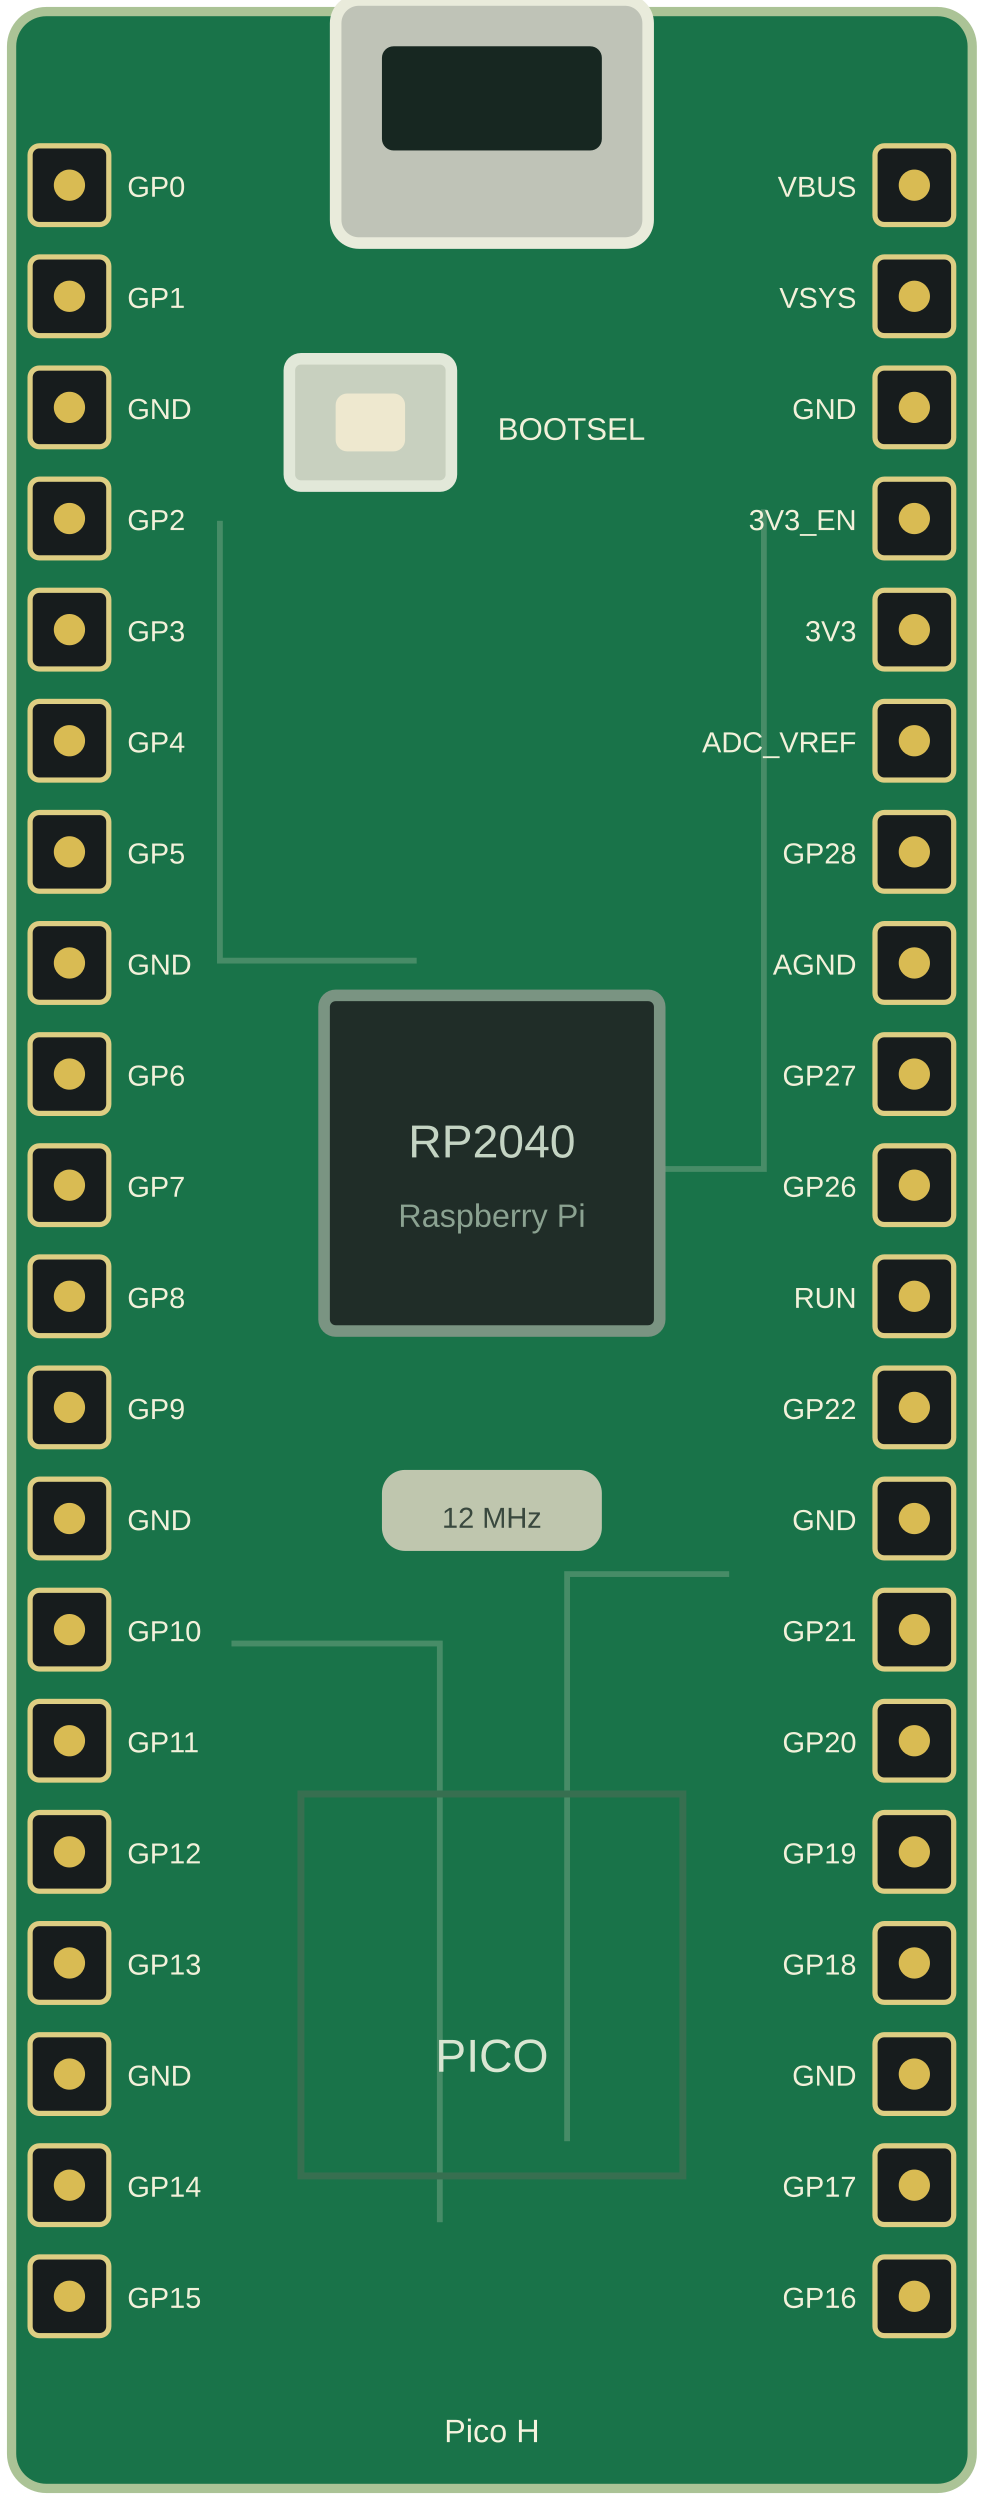
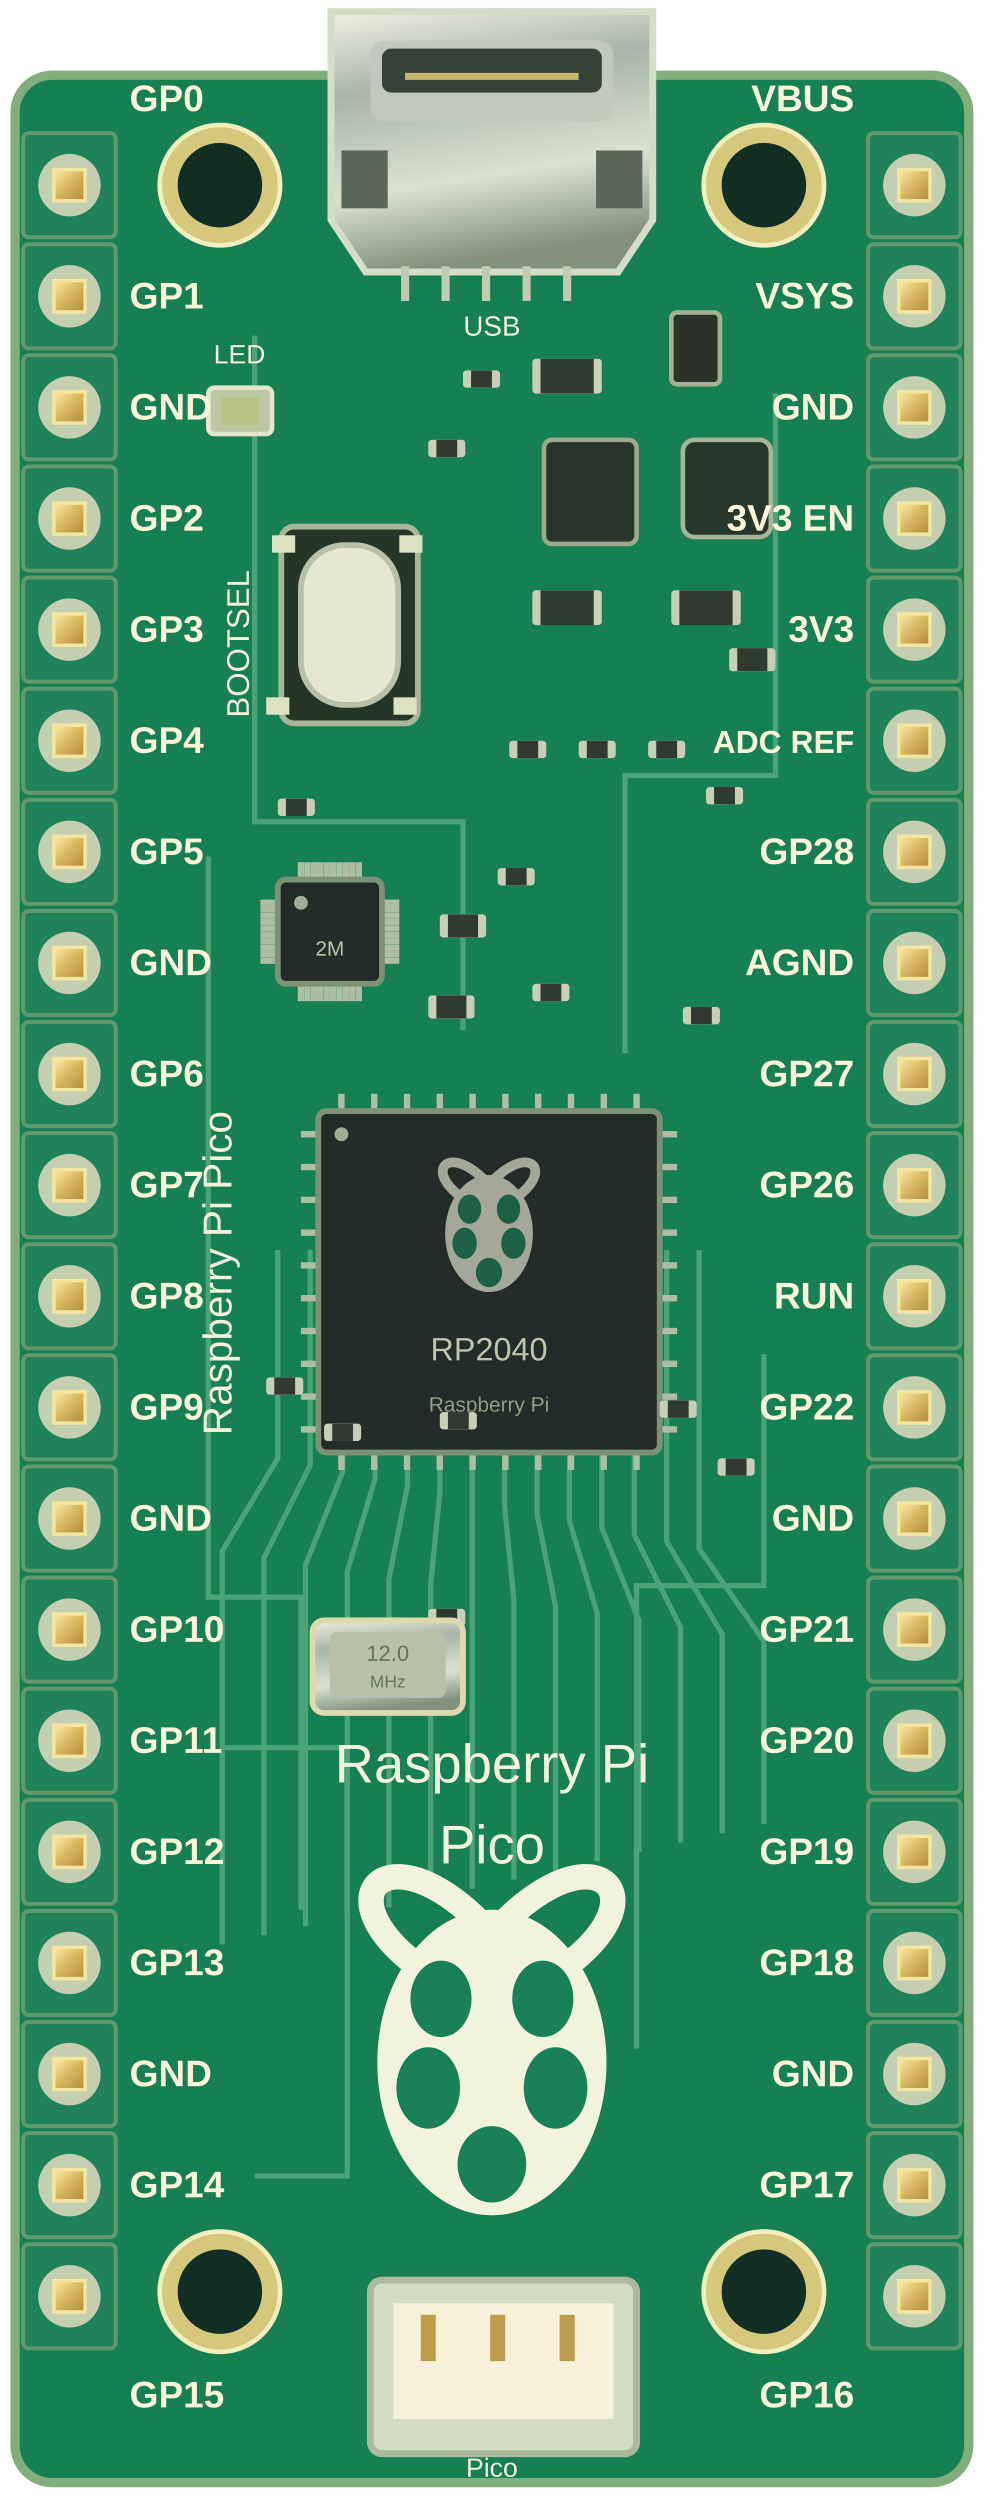
- <svg xmlns="http://www.w3.org/2000/svg" width="85" height="216" viewBox="0 0 85 216">
-   <rect x="1" y="1" width="83" height="214" rx="3" fill="#197349" stroke="#abc396" stroke-width=".8" />
-   <path d="M19 45v38h17m30-39v57H51M20 142h18v50m25-56H49v49" fill="none" stroke="#478c67" stroke-width=".5" />
-   <rect x="29" y="0" width="27" height="21" rx="2" fill="#bfc3b7" stroke="#e9ebdb" />
-   <rect x="33" y="4" width="19" height="9" rx="1" fill="#172721" />
-   <rect x="25" y="31" width="14" height="11" rx="1" fill="#c8d0bf" stroke="#e2e8d9" />
-   <rect x="29" y="34" width="6" height="5" rx="1" fill="#eee8cf" />
-   <text x="43" y="38" font-size="2.7" fill="#f2f1da" font-family="Arial">BOOTSEL</text>
-   <rect x="28" y="86" width="29" height="29" rx="1" fill="#202d28" stroke="#7a9482" />
-   <text x="42.5" y="100" text-anchor="middle" fill="#c4d4c3" font-family="Arial" font-size="4">RP2040</text>
-   <text x="42.5" y="106" text-anchor="middle" fill="#8ba291" font-family="Arial" font-size="2.8">Raspberry Pi</text>
-   <rect x="33" y="127" width="19" height="7" rx="2" fill="#bfc6ae" />
-   <text x="42.5" y="132" text-anchor="middle" font-size="2.5" fill="#39483e" font-family="Arial">12 MHz</text>
-   <path d="M26 155h33v33H26z" fill="none" stroke="#376f50" stroke-width=".6" />
-   <text x="42.5" y="179" font-size="4" text-anchor="middle" fill="#d9e6d2" font-family="Arial">PICO</text>
-   <g>
-     <rect x="2.6" y="12.6" width="6.8" height="6.8" rx=".8" fill="#171c1d" stroke="#dece83" stroke-width=".45" />
-     <circle cx="6" cy="16" r="1.35" fill="#d9bb53" />
-     <text x="11" y="17" text-anchor="start" font-size="2.5" fill="#f2f1da" font-family="Arial">GP0</text>
+ <svg xmlns="http://www.w3.org/2000/svg" width="85" height="216" viewBox="0 0 85 216" data-photo-profile="pico-h" role="img" aria-label="Raspberry Pi Pico H">
+   <defs>
+     <linearGradient id="pico-h-metal" x2=".2" y2="1">
+       <stop stop-color="#f1f1e3" />
+       <stop offset=".32" stop-color="#a8b5a8" />
+       <stop offset=".7" stop-color="#dbe2d0" />
+       <stop offset="1" stop-color="#82917e" />
+     </linearGradient>
+     <linearGradient id="pico-h-gold" x2="1" y2="1">
+       <stop stop-color="#ffedaa" />
+       <stop offset=".5" stop-color="#d6b55d" />
+       <stop offset="1" stop-color="#ae8940" />
+     </linearGradient>
+     <pattern id="pico-h-shield" width="1.7" height="1.7" patternUnits="userSpaceOnUse">
+       <rect width="1.7" height="1.7" fill="#a2aba4" />
+       <path d="M0 0l1.7 1.7m-.5-2 1.2 1.2" stroke="#7e8e83" stroke-width=".25" opacity=".7" />
+     </pattern>
+   </defs>
+   <g font-family="Arial,sans-serif" fill="#f3f2dc">
+     <rect x="1.3" y="6.5" width="82.4" height="208" rx="3.2" fill="#167f53" stroke="#81ae7c" stroke-width=".8" />
+     <g fill="none" stroke="#53a77c" stroke-width=".45" opacity=".9">
+       <path d="M24 108v18l-4.8 8v34" />
+       <path d="M26.8 108v18.6l-4 8v32.6" />
+       <path d="M29.6 108v19.2l-3.2 8v31.2" />
+       <path d="M32.4 108v19.8l-2.4 8v29.8" />
+       <path d="M35.2 108v20.4l-1.6 8v28.4" />
+       <path d="M38 108v21l-0.8 8v27" />
+       <path d="M40.8 108v21.6l0 8v25.6" />
+       <path d="M43.6 108v22.2l0.8 8v24.2" />
+       <path d="M46.4 108v22.8l1.6 8v22.8" />
+       <path d="M49.2 108v23.4l2.4 8v21.4" />
+       <path d="M52 108v24l3.2 8v20" />
+       <path d="M54.8 108v24.6l4 8v18.6" />
+       <path d="M57.6 108v25.2l4.8 8v17.2" />
+       <path d="M60.4 108v25.8l5.6 8v15.8" />
+       <path d="M22 29v42h18v18m27-55v33H54v24M18 74v64h8v27m40-48v20H55v40M22 188h8v-37H19" />
+     </g>
+     <circle cx="19" cy="16" r="5.2" fill="#d5c87c" stroke="#f0efbe" stroke-width=".4" />
+     <circle cx="19" cy="16" r="3.65" fill="#122d21" />
+     <circle cx="66" cy="16" r="5.2" fill="#d5c87c" stroke="#f0efbe" stroke-width=".4" />
+     <circle cx="66" cy="16" r="3.65" fill="#122d21" />
+     <circle cx="19" cy="198" r="5.2" fill="#d5c87c" stroke="#f0efbe" stroke-width=".4" />
+     <circle cx="19" cy="198" r="3.65" fill="#122d21" />
+     <circle cx="66" cy="198" r="5.2" fill="#d5c87c" stroke="#f0efbe" stroke-width=".4" />
+     <circle cx="66" cy="198" r="3.65" fill="#122d21" />
+     <g data-detail="micro-usb">
+       <path d="M28.6 1h27.8v18l-3 4.5H31.6l-3-4.5z" fill="url(#pico-h-metal)" stroke="#d4ddc7" stroke-width=".6" />
+       <rect x="32" y="3.5" width="21" height="7" rx="1.2" fill="#c1c9ba" />
+       <rect x="33" y="4.2" width="19" height="3.8" rx=".8" fill="#354238" />
+       <path d="M35 6.6h15" stroke="#cab66b" stroke-width=".6" />
+       <path d="M29.5 13h4v5h-4m22-5h4v5h-4" fill="#59685b" />
+       <g stroke="#c1cbb1" stroke-width=".7">
+         <path d="M35 23v3" />
+         <path d="M38.5 23v3" />
+         <path d="M42 23v3" />
+         <path d="M45.5 23v3" />
+         <path d="M49 23v3" />
+       </g>
+       <text x="42.5" y="29" font-size="2.4" text-anchor="middle">USB</text>
+     </g>
+     <g data-detail="bootsel">
+       <rect x="24.3" y="45.5" width="11.8" height="17" rx="1.1" fill="#253629" stroke="#a8b69a" stroke-width=".5" />
+       <path d="M23.5 47h2m9 0h2m-13.5 14h2m9 0h2" stroke="#dde1c4" stroke-width="1.5" />
+       <rect x="26" y="47.1" width="8.4" height="13.8" rx="3.8" fill="#e6e7d2" stroke="#b8c0aa" stroke-width=".5" />
+       <text x="21.5" y="62" font-size="2.7" transform="rotate(-90 21.5 62)">BOOTSEL</text>
+     </g>
+     <g data-detail="onboard-led">
+       <rect x="18" y="33.5" width="5.5" height="4" rx=".5" fill="#bdc7a5" stroke="#e3e6cc" stroke-width=".4" />
+       <rect x="19.1" y="34.3" width="3.3" height="2.4" fill="#b9c386" />
+       <text x="20.7" y="31.4" font-size="2.3" text-anchor="middle">LED</text>
+     </g>
+     <g data-detail="power-regulator">
+       <rect x="47" y="38" width="8" height="9" rx=".7" fill="#28362b" stroke="#9bab8c" stroke-width=".4" />
+       <rect x="59" y="38" width="7.6" height="8.4" rx="1" fill="#27372c" stroke="#a7b699" stroke-width=".4" />
+       <rect x="58" y="27" width="4.2" height="6.2" rx=".5" fill="#2b332a" stroke="#a4b294" stroke-width=".4" />
+       <g transform="translate(46 31)">
+         <rect width="6" height="3" rx=".3" fill="#c8cfb7" />
+         <rect x=".7" width="4.6" height="3" fill="#303a30" />
+       </g>
+       <g transform="translate(58 51)">
+         <rect width="6" height="3" rx=".3" fill="#c8cfb7" />
+         <rect x=".7" width="4.6" height="3" fill="#303a30" />
+       </g>
+       <g transform="translate(46 51)">
+         <rect width="6" height="3" rx=".3" fill="#c8cfb7" />
+         <rect x=".7" width="4.6" height="3" fill="#303a30" />
+       </g>
+       <g transform="translate(63 56)">
+         <rect width="4" height="2" rx=".3" fill="#c8cfb7" />
+         <rect x=".7" width="2.6" height="2" fill="#303a30" />
+       </g>
+     </g>
+     <g data-detail="external-flash">
+       <g data-chip="2M">
+         <g stroke="#adbea4" stroke-width=".55">
+           <path d="M26 74.5v1.5m0 9v1.5M22.5 78h1.5m9 0h1.5" />
+           <path d="M26.556 74.5v1.5m0 9v1.5M22.5 78.556h1.5m9 0h1.5" />
+           <path d="M27.111 74.5v1.5m0 9v1.5M22.5 79.111h1.5m9 0h1.5" />
+           <path d="M27.667 74.5v1.5m0 9v1.5M22.5 79.667h1.5m9 0h1.5" />
+           <path d="M28.222 74.5v1.5m0 9v1.5M22.5 80.222h1.5m9 0h1.5" />
+           <path d="M28.778 74.5v1.5m0 9v1.5M22.5 80.778h1.5m9 0h1.5" />
+           <path d="M29.333 74.5v1.5m0 9v1.5M22.5 81.333h1.5m9 0h1.5" />
+           <path d="M29.889 74.5v1.5m0 9v1.5M22.5 81.889h1.5m9 0h1.5" />
+           <path d="M30.444 74.5v1.5m0 9v1.5M22.5 82.444h1.5m9 0h1.5" />
+           <path d="M31 74.5v1.5m0 9v1.5M22.5 83h1.5m9 0h1.5" />
+         </g>
+         <rect x="24" y="76" width="9" height="9" rx=".7" fill="#242c2a" stroke="#7d9276" stroke-width=".5" />
+         <circle cx="26" cy="78" r=".6" fill="#9fac96" />
+         <text x="28.5" y="82.57" font-size="1.8" text-anchor="middle" fill="#bcc7ad">2M</text>
+       </g>
+       <g transform="translate(38 79)">
+         <rect width="4" height="2" rx=".3" fill="#c8cfb7" />
+         <rect x=".7" width="2.6" height="2" fill="#303a30" />
+       </g>
+       <g transform="translate(37 86)">
+         <rect width="4" height="2" rx=".3" fill="#c8cfb7" />
+         <rect x=".7" width="2.6" height="2" fill="#303a30" />
+       </g>
+     </g>
+     <g data-chip="RP2040">
+       <g stroke="#adbea4" stroke-width=".55">
+         <path d="M29.5 94.5v1.5m0 29.5v1.5M26 98h1.5m29.5 0h1.5" />
+         <path d="M32.333 94.5v1.5m0 29.5v1.5M26 100.833h1.5m29.5 0h1.5" />
+         <path d="M35.167 94.5v1.5m0 29.5v1.5M26 103.667h1.5m29.5 0h1.5" />
+         <path d="M38 94.5v1.5m0 29.5v1.5M26 106.5h1.5m29.5 0h1.5" />
+         <path d="M40.833 94.5v1.5m0 29.5v1.5M26 109.333h1.5m29.5 0h1.5" />
+         <path d="M43.667 94.5v1.5m0 29.5v1.5M26 112.167h1.5m29.5 0h1.5" />
+         <path d="M46.5 94.5v1.5m0 29.5v1.5M26 115h1.5m29.5 0h1.5" />
+         <path d="M49.333 94.5v1.5m0 29.5v1.5M26 117.833h1.5m29.5 0h1.5" />
+         <path d="M52.167 94.5v1.5m0 29.5v1.5M26 120.667h1.5m29.5 0h1.5" />
+         <path d="M55 94.5v1.5m0 29.5v1.5M26 123.5h1.5m29.5 0h1.5" />
+       </g>
+       <rect x="27.5" y="96" width="29.5" height="29.5" rx=".7" fill="#242c2a" stroke="#7d9276" stroke-width=".5" />
+       <circle cx="29.5" cy="98" r=".6" fill="#9fac96" />
+       <g opacity=".62">
+         <g transform="translate(42.25 105.735) scale(0.4214286)" fill="#f2f3dd">
+           <path d="M0-8C-8-17-14-11-5-5M0-8C8-17 14-11 5-5" fill="none" stroke="#f2f3dd" stroke-width="2" />
+           <ellipse cy="2" rx="9" ry="12" />
+           <g fill="#1a8057">
+             <ellipse cx="-4" cy="-3" rx="2.4" ry="3" />
+             <ellipse cx="4" cy="-3" rx="2.4" ry="3" />
+             <ellipse cx="-5" cy="4" rx="2.5" ry="3.2" />
+             <ellipse cx="5" cy="4" rx="2.5" ry="3.2" />
+             <ellipse cy="10" rx="2.7" ry="3" />
+           </g>
+         </g>
+       </g>
+       <text x="42.25" y="117.535" font-size="2.8" text-anchor="middle" fill="#bcc7ad">RP2040</text>
+       <text x="42.25" y="121.96" font-size="1.8" text-anchor="middle" fill="#909e86">Raspberry Pi</text>
+     </g>
+     <g transform="translate(40 32)">
+       <rect width="3.2" height="1.5" rx=".3" fill="#c8cfb7" />
+       <rect x=".7" width="1.8" height="1.5" fill="#303a30" />
+     </g>
+     <g transform="translate(37 38)">
+       <rect width="3.2" height="1.5" rx=".3" fill="#c8cfb7" />
+       <rect x=".7" width="1.8" height="1.5" fill="#303a30" />
+     </g>
+     <g transform="translate(44 64)">
+       <rect width="3.2" height="1.5" rx=".3" fill="#c8cfb7" />
+       <rect x=".7" width="1.8" height="1.5" fill="#303a30" />
+     </g>
+     <g transform="translate(50 64)">
+       <rect width="3.2" height="1.5" rx=".3" fill="#c8cfb7" />
+       <rect x=".7" width="1.8" height="1.5" fill="#303a30" />
+     </g>
+     <g transform="translate(56 64)">
+       <rect width="3.2" height="1.5" rx=".3" fill="#c8cfb7" />
+       <rect x=".7" width="1.8" height="1.5" fill="#303a30" />
+     </g>
+     <g transform="translate(61 68)">
+       <rect width="3.2" height="1.5" rx=".3" fill="#c8cfb7" />
+       <rect x=".7" width="1.8" height="1.5" fill="#303a30" />
+     </g>
+     <g transform="translate(24 69)">
+       <rect width="3.2" height="1.5" rx=".3" fill="#c8cfb7" />
+       <rect x=".7" width="1.8" height="1.5" fill="#303a30" />
+     </g>
+     <g transform="translate(43 75)">
+       <rect width="3.2" height="1.5" rx=".3" fill="#c8cfb7" />
+       <rect x=".7" width="1.8" height="1.5" fill="#303a30" />
+     </g>
+     <g transform="translate(46 85)">
+       <rect width="3.2" height="1.5" rx=".3" fill="#c8cfb7" />
+       <rect x=".7" width="1.8" height="1.5" fill="#303a30" />
+     </g>
+     <g transform="translate(59 87)">
+       <rect width="3.2" height="1.5" rx=".3" fill="#c8cfb7" />
+       <rect x=".7" width="1.8" height="1.5" fill="#303a30" />
+     </g>
+     <g transform="translate(23 119)">
+       <rect width="3.2" height="1.5" rx=".3" fill="#c8cfb7" />
+       <rect x=".7" width="1.8" height="1.5" fill="#303a30" />
+     </g>
+     <g transform="translate(28 123)">
+       <rect width="3.2" height="1.5" rx=".3" fill="#c8cfb7" />
+       <rect x=".7" width="1.8" height="1.5" fill="#303a30" />
+     </g>
+     <g transform="translate(38 122)">
+       <rect width="3.2" height="1.5" rx=".3" fill="#c8cfb7" />
+       <rect x=".7" width="1.8" height="1.5" fill="#303a30" />
+     </g>
+     <g transform="translate(57 121)">
+       <rect width="3.2" height="1.5" rx=".3" fill="#c8cfb7" />
+       <rect x=".7" width="1.8" height="1.5" fill="#303a30" />
+     </g>
+     <g transform="translate(62 126)">
+       <rect width="3.2" height="1.5" rx=".3" fill="#c8cfb7" />
+       <rect x=".7" width="1.8" height="1.5" fill="#303a30" />
+     </g>
+     <g transform="translate(37 139)">
+       <rect width="3.2" height="1.5" rx=".3" fill="#c8cfb7" />
+       <rect x=".7" width="1.8" height="1.5" fill="#303a30" />
+     </g>
+     <g data-detail="crystal">
+       <rect x="27" y="140" width="13" height="8" rx="1" fill="url(#pico-h-metal)" stroke="#ded9af" stroke-width=".5" />
+       <rect x="28.5" y="141" width="10" height="5.7" rx=".6" fill="#b7c0a9" />
+       <text x="33.5" y="143.5" font-size="1.9" text-anchor="middle" fill="#63725a">12.0</text>
+       <text x="33.5" y="145.8" font-size="1.5" text-anchor="middle" fill="#63725a">MHz</text>
+     </g>
+     <g data-detail="swd-connector">
+       <rect x="32" y="197" width="23" height="15" rx="1" fill="#d3dcc4" stroke="#acb99d" stroke-width=".6" />
+       <rect x="34" y="199" width="19" height="10" fill="#f8f1d9" />
+       <path d="M37 200v4" stroke="#bd9d4c" stroke-width="1.3" />
+       <path d="M43 200v4" stroke="#bd9d4c" stroke-width="1.3" />
+       <path d="M49 200v4" stroke="#bd9d4c" stroke-width="1.3" />
+     </g>
+     <g transform="translate(42.5 176) scale(1.1)" fill="#f2f3dd">
+       <path d="M0-8C-8-17-14-11-5-5M0-8C8-17 14-11 5-5" fill="none" stroke="#f2f3dd" stroke-width="2" />
+       <ellipse cy="2" rx="9" ry="12" />
+       <g fill="#1a8057">
+         <ellipse cx="-4" cy="-3" rx="2.4" ry="3" />
+         <ellipse cx="4" cy="-3" rx="2.4" ry="3" />
+         <ellipse cx="-5" cy="4" rx="2.5" ry="3.2" />
+         <ellipse cx="5" cy="4" rx="2.5" ry="3.2" />
+         <ellipse cy="10" rx="2.7" ry="3" />
+       </g>
+     </g>
+     <text x="42.5" y="154" font-size="4.7" text-anchor="middle">Raspberry Pi</text>
+     <text x="42.5" y="161" font-size="4.7" text-anchor="middle">Pico</text>
+     <g data-pad="GPIO0" data-x="6" data-y="16">
+       <rect x="2" y="11.5" width="8" height="9" rx=".5" fill="#20825a" stroke="#61996e" stroke-width=".35" />
+       <circle cx="6" cy="16" r="2.7" fill="#c3cfb0" />
+       <rect x="4.65" y="14.65" width="2.7" height="2.7" fill="url(#pico-h-gold)" stroke="#f2e5a0" stroke-width=".3" />
+       <text x="11.2" y="9.6" font-size="3.2" text-anchor="start" fill="#faf4da" font-weight="600">GP0</text>
+     </g>
+     <g data-pad="GPIO1" data-x="6" data-y="25.6">
+       <rect x="2" y="21.1" width="8" height="9" rx=".5" fill="#20825a" stroke="#61996e" stroke-width=".35" />
+       <circle cx="6" cy="25.6" r="2.7" fill="#c3cfb0" />
+       <rect x="4.65" y="24.25" width="2.7" height="2.7" fill="url(#pico-h-gold)" stroke="#f2e5a0" stroke-width=".3" />
+       <text x="11.2" y="26.65" font-size="3.2" text-anchor="start" fill="#faf4da" font-weight="600">GP1</text>
+     </g>
+     <g data-pad="GND" data-x="6" data-y="35.2">
+       <rect x="2" y="30.7" width="8" height="9" rx=".5" fill="#20825a" stroke="#61996e" stroke-width=".35" />
+       <circle cx="6" cy="35.2" r="2.7" fill="#c3cfb0" />
+       <rect x="4.65" y="33.85" width="2.7" height="2.7" fill="url(#pico-h-gold)" stroke="#f2e5a0" stroke-width=".3" />
+       <text x="11.2" y="36.25" font-size="3.2" text-anchor="start" fill="#faf4da" font-weight="600">GND</text>
+     </g>
+     <g data-pad="GPIO2" data-x="6" data-y="44.8">
+       <rect x="2" y="40.3" width="8" height="9" rx=".5" fill="#20825a" stroke="#61996e" stroke-width=".35" />
+       <circle cx="6" cy="44.8" r="2.7" fill="#c3cfb0" />
+       <rect x="4.65" y="43.45" width="2.7" height="2.7" fill="url(#pico-h-gold)" stroke="#f2e5a0" stroke-width=".3" />
+       <text x="11.2" y="45.85" font-size="3.2" text-anchor="start" fill="#faf4da" font-weight="600">GP2</text>
+     </g>
+     <g data-pad="GPIO3" data-x="6" data-y="54.4">
+       <rect x="2" y="49.9" width="8" height="9" rx=".5" fill="#20825a" stroke="#61996e" stroke-width=".35" />
+       <circle cx="6" cy="54.4" r="2.7" fill="#c3cfb0" />
+       <rect x="4.65" y="53.05" width="2.7" height="2.7" fill="url(#pico-h-gold)" stroke="#f2e5a0" stroke-width=".3" />
+       <text x="11.2" y="55.45" font-size="3.2" text-anchor="start" fill="#faf4da" font-weight="600">GP3</text>
+     </g>
+     <g data-pad="GPIO4" data-x="6" data-y="64">
+       <rect x="2" y="59.5" width="8" height="9" rx=".5" fill="#20825a" stroke="#61996e" stroke-width=".35" />
+       <circle cx="6" cy="64" r="2.7" fill="#c3cfb0" />
+       <rect x="4.65" y="62.65" width="2.7" height="2.7" fill="url(#pico-h-gold)" stroke="#f2e5a0" stroke-width=".3" />
+       <text x="11.2" y="65.05" font-size="3.2" text-anchor="start" fill="#faf4da" font-weight="600">GP4</text>
+     </g>
+     <g data-pad="GPIO5" data-x="6" data-y="73.6">
+       <rect x="2" y="69.1" width="8" height="9" rx=".5" fill="#20825a" stroke="#61996e" stroke-width=".35" />
+       <circle cx="6" cy="73.6" r="2.7" fill="#c3cfb0" />
+       <rect x="4.65" y="72.25" width="2.7" height="2.7" fill="url(#pico-h-gold)" stroke="#f2e5a0" stroke-width=".3" />
+       <text x="11.2" y="74.65" font-size="3.2" text-anchor="start" fill="#faf4da" font-weight="600">GP5</text>
+     </g>
+     <g data-pad="GND.1" data-x="6" data-y="83.2">
+       <rect x="2" y="78.7" width="8" height="9" rx=".5" fill="#20825a" stroke="#61996e" stroke-width=".35" />
+       <circle cx="6" cy="83.2" r="2.7" fill="#c3cfb0" />
+       <rect x="4.65" y="81.85" width="2.7" height="2.7" fill="url(#pico-h-gold)" stroke="#f2e5a0" stroke-width=".3" />
+       <text x="11.2" y="84.25" font-size="3.2" text-anchor="start" fill="#faf4da" font-weight="600">GND</text>
+     </g>
+     <g data-pad="GPIO6" data-x="6" data-y="92.8">
+       <rect x="2" y="88.3" width="8" height="9" rx=".5" fill="#20825a" stroke="#61996e" stroke-width=".35" />
+       <circle cx="6" cy="92.8" r="2.7" fill="#c3cfb0" />
+       <rect x="4.65" y="91.45" width="2.7" height="2.7" fill="url(#pico-h-gold)" stroke="#f2e5a0" stroke-width=".3" />
+       <text x="11.2" y="93.85" font-size="3.2" text-anchor="start" fill="#faf4da" font-weight="600">GP6</text>
+     </g>
+     <g data-pad="GPIO7" data-x="6" data-y="102.39999999999999">
+       <rect x="2" y="97.9" width="8" height="9" rx=".5" fill="#20825a" stroke="#61996e" stroke-width=".35" />
+       <circle cx="6" cy="102.4" r="2.7" fill="#c3cfb0" />
+       <rect x="4.65" y="101.05" width="2.7" height="2.7" fill="url(#pico-h-gold)" stroke="#f2e5a0" stroke-width=".3" />
+       <text x="11.2" y="103.45" font-size="3.2" text-anchor="start" fill="#faf4da" font-weight="600">GP7</text>
+     </g>
+     <g data-pad="GPIO8" data-x="6" data-y="112">
+       <rect x="2" y="107.5" width="8" height="9" rx=".5" fill="#20825a" stroke="#61996e" stroke-width=".35" />
+       <circle cx="6" cy="112" r="2.7" fill="#c3cfb0" />
+       <rect x="4.65" y="110.65" width="2.7" height="2.7" fill="url(#pico-h-gold)" stroke="#f2e5a0" stroke-width=".3" />
+       <text x="11.2" y="113.05" font-size="3.2" text-anchor="start" fill="#faf4da" font-weight="600">GP8</text>
+     </g>
+     <g data-pad="GPIO9" data-x="6" data-y="121.6">
+       <rect x="2" y="117.1" width="8" height="9" rx=".5" fill="#20825a" stroke="#61996e" stroke-width=".35" />
+       <circle cx="6" cy="121.6" r="2.7" fill="#c3cfb0" />
+       <rect x="4.65" y="120.25" width="2.7" height="2.7" fill="url(#pico-h-gold)" stroke="#f2e5a0" stroke-width=".3" />
+       <text x="11.2" y="122.65" font-size="3.2" text-anchor="start" fill="#faf4da" font-weight="600">GP9</text>
+     </g>
+     <g data-pad="GND.2" data-x="6" data-y="131.2">
+       <rect x="2" y="126.7" width="8" height="9" rx=".5" fill="#20825a" stroke="#61996e" stroke-width=".35" />
+       <circle cx="6" cy="131.2" r="2.7" fill="#c3cfb0" />
+       <rect x="4.65" y="129.85" width="2.7" height="2.7" fill="url(#pico-h-gold)" stroke="#f2e5a0" stroke-width=".3" />
+       <text x="11.2" y="132.25" font-size="3.2" text-anchor="start" fill="#faf4da" font-weight="600">GND</text>
+     </g>
+     <g data-pad="GPIO10" data-x="6" data-y="140.8">
+       <rect x="2" y="136.3" width="8" height="9" rx=".5" fill="#20825a" stroke="#61996e" stroke-width=".35" />
+       <circle cx="6" cy="140.8" r="2.7" fill="#c3cfb0" />
+       <rect x="4.65" y="139.45" width="2.7" height="2.7" fill="url(#pico-h-gold)" stroke="#f2e5a0" stroke-width=".3" />
+       <text x="11.2" y="141.85" font-size="3.2" text-anchor="start" fill="#faf4da" font-weight="600">GP10</text>
+     </g>
+     <g data-pad="GPIO11" data-x="6" data-y="150.4">
+       <rect x="2" y="145.9" width="8" height="9" rx=".5" fill="#20825a" stroke="#61996e" stroke-width=".35" />
+       <circle cx="6" cy="150.4" r="2.7" fill="#c3cfb0" />
+       <rect x="4.65" y="149.05" width="2.7" height="2.7" fill="url(#pico-h-gold)" stroke="#f2e5a0" stroke-width=".3" />
+       <text x="11.2" y="151.45" font-size="3.2" text-anchor="start" fill="#faf4da" font-weight="600">GP11</text>
+     </g>
+     <g data-pad="GPIO12" data-x="6" data-y="160">
+       <rect x="2" y="155.5" width="8" height="9" rx=".5" fill="#20825a" stroke="#61996e" stroke-width=".35" />
+       <circle cx="6" cy="160" r="2.7" fill="#c3cfb0" />
+       <rect x="4.65" y="158.65" width="2.7" height="2.7" fill="url(#pico-h-gold)" stroke="#f2e5a0" stroke-width=".3" />
+       <text x="11.2" y="161.05" font-size="3.2" text-anchor="start" fill="#faf4da" font-weight="600">GP12</text>
+     </g>
+     <g data-pad="GPIO13" data-x="6" data-y="169.6">
+       <rect x="2" y="165.1" width="8" height="9" rx=".5" fill="#20825a" stroke="#61996e" stroke-width=".35" />
+       <circle cx="6" cy="169.6" r="2.7" fill="#c3cfb0" />
+       <rect x="4.65" y="168.25" width="2.7" height="2.7" fill="url(#pico-h-gold)" stroke="#f2e5a0" stroke-width=".3" />
+       <text x="11.2" y="170.65" font-size="3.2" text-anchor="start" fill="#faf4da" font-weight="600">GP13</text>
+     </g>
+     <g data-pad="GND.3" data-x="6" data-y="179.2">
+       <rect x="2" y="174.7" width="8" height="9" rx=".5" fill="#20825a" stroke="#61996e" stroke-width=".35" />
+       <circle cx="6" cy="179.2" r="2.7" fill="#c3cfb0" />
+       <rect x="4.65" y="177.85" width="2.7" height="2.7" fill="url(#pico-h-gold)" stroke="#f2e5a0" stroke-width=".3" />
+       <text x="11.2" y="180.25" font-size="3.2" text-anchor="start" fill="#faf4da" font-weight="600">GND</text>
+     </g>
+     <g data-pad="GPIO14" data-x="6" data-y="188.79999999999998">
+       <rect x="2" y="184.3" width="8" height="9" rx=".5" fill="#20825a" stroke="#61996e" stroke-width=".35" />
+       <circle cx="6" cy="188.8" r="2.7" fill="#c3cfb0" />
+       <rect x="4.65" y="187.45" width="2.7" height="2.7" fill="url(#pico-h-gold)" stroke="#f2e5a0" stroke-width=".3" />
+       <text x="11.2" y="189.85" font-size="3.2" text-anchor="start" fill="#faf4da" font-weight="600">GP14</text>
+     </g>
+     <g data-pad="GPIO15" data-x="6" data-y="198.4">
+       <rect x="2" y="193.9" width="8" height="9" rx=".5" fill="#20825a" stroke="#61996e" stroke-width=".35" />
+       <circle cx="6" cy="198.4" r="2.7" fill="#c3cfb0" />
+       <rect x="4.65" y="197.05" width="2.7" height="2.7" fill="url(#pico-h-gold)" stroke="#f2e5a0" stroke-width=".3" />
+       <text x="11.2" y="208" font-size="3.2" text-anchor="start" fill="#faf4da" font-weight="600">GP15</text>
+     </g>
+     <g data-pad="VBUS" data-x="79" data-y="16">
+       <rect x="75" y="11.5" width="8" height="9" rx=".5" fill="#20825a" stroke="#61996e" stroke-width=".35" />
+       <circle cx="79" cy="16" r="2.7" fill="#c3cfb0" />
+       <rect x="77.65" y="14.65" width="2.7" height="2.7" fill="url(#pico-h-gold)" stroke="#f2e5a0" stroke-width=".3" />
+       <text x="73.8" y="9.6" font-size="3.2" text-anchor="end" fill="#faf4da" font-weight="600">VBUS</text>
+     </g>
+     <g data-pad="VSYS" data-x="79" data-y="25.6">
+       <rect x="75" y="21.1" width="8" height="9" rx=".5" fill="#20825a" stroke="#61996e" stroke-width=".35" />
+       <circle cx="79" cy="25.6" r="2.7" fill="#c3cfb0" />
+       <rect x="77.65" y="24.25" width="2.7" height="2.7" fill="url(#pico-h-gold)" stroke="#f2e5a0" stroke-width=".3" />
+       <text x="73.8" y="26.65" font-size="3.2" text-anchor="end" fill="#faf4da" font-weight="600">VSYS</text>
+     </g>
+     <g data-pad="GND.4" data-x="79" data-y="35.2">
+       <rect x="75" y="30.7" width="8" height="9" rx=".5" fill="#20825a" stroke="#61996e" stroke-width=".35" />
+       <circle cx="79" cy="35.2" r="2.7" fill="#c3cfb0" />
+       <rect x="77.65" y="33.85" width="2.7" height="2.7" fill="url(#pico-h-gold)" stroke="#f2e5a0" stroke-width=".3" />
+       <text x="73.8" y="36.25" font-size="3.2" text-anchor="end" fill="#faf4da" font-weight="600">GND</text>
+     </g>
+     <g data-pad="3V3_EN" data-x="79" data-y="44.8">
+       <rect x="75" y="40.3" width="8" height="9" rx=".5" fill="#20825a" stroke="#61996e" stroke-width=".35" />
+       <circle cx="79" cy="44.8" r="2.7" fill="#c3cfb0" />
+       <rect x="77.65" y="43.45" width="2.7" height="2.7" fill="url(#pico-h-gold)" stroke="#f2e5a0" stroke-width=".3" />
+       <text x="73.8" y="45.85" font-size="3.2" text-anchor="end" fill="#faf4da" font-weight="600">3V3 EN</text>
+     </g>
+     <g data-pad="3V3" data-x="79" data-y="54.4">
+       <rect x="75" y="49.9" width="8" height="9" rx=".5" fill="#20825a" stroke="#61996e" stroke-width=".35" />
+       <circle cx="79" cy="54.4" r="2.7" fill="#c3cfb0" />
+       <rect x="77.65" y="53.05" width="2.7" height="2.7" fill="url(#pico-h-gold)" stroke="#f2e5a0" stroke-width=".3" />
+       <text x="73.8" y="55.45" font-size="3.2" text-anchor="end" fill="#faf4da" font-weight="600">3V3</text>
+     </g>
+     <g data-pad="ADC_VREF" data-x="79" data-y="64">
+       <rect x="75" y="59.5" width="8" height="9" rx=".5" fill="#20825a" stroke="#61996e" stroke-width=".35" />
+       <circle cx="79" cy="64" r="2.7" fill="#c3cfb0" />
+       <rect x="77.65" y="62.65" width="2.7" height="2.7" fill="url(#pico-h-gold)" stroke="#f2e5a0" stroke-width=".3" />
+       <text x="73.8" y="65.05" font-size="2.75" text-anchor="end" fill="#faf4da" font-weight="600">ADC REF</text>
+     </g>
+     <g data-pad="GPIO28" data-x="79" data-y="73.6">
+       <rect x="75" y="69.1" width="8" height="9" rx=".5" fill="#20825a" stroke="#61996e" stroke-width=".35" />
+       <circle cx="79" cy="73.6" r="2.7" fill="#c3cfb0" />
+       <rect x="77.65" y="72.25" width="2.7" height="2.7" fill="url(#pico-h-gold)" stroke="#f2e5a0" stroke-width=".3" />
+       <text x="73.8" y="74.65" font-size="3.2" text-anchor="end" fill="#faf4da" font-weight="600">GP28</text>
+     </g>
+     <g data-pad="AGND" data-x="79" data-y="83.2">
+       <rect x="75" y="78.7" width="8" height="9" rx=".5" fill="#20825a" stroke="#61996e" stroke-width=".35" />
+       <circle cx="79" cy="83.2" r="2.7" fill="#c3cfb0" />
+       <rect x="77.65" y="81.85" width="2.7" height="2.7" fill="url(#pico-h-gold)" stroke="#f2e5a0" stroke-width=".3" />
+       <text x="73.8" y="84.25" font-size="3.2" text-anchor="end" fill="#faf4da" font-weight="600">AGND</text>
+     </g>
+     <g data-pad="GPIO27" data-x="79" data-y="92.8">
+       <rect x="75" y="88.3" width="8" height="9" rx=".5" fill="#20825a" stroke="#61996e" stroke-width=".35" />
+       <circle cx="79" cy="92.8" r="2.7" fill="#c3cfb0" />
+       <rect x="77.65" y="91.45" width="2.7" height="2.7" fill="url(#pico-h-gold)" stroke="#f2e5a0" stroke-width=".3" />
+       <text x="73.8" y="93.85" font-size="3.2" text-anchor="end" fill="#faf4da" font-weight="600">GP27</text>
+     </g>
+     <g data-pad="GPIO26" data-x="79" data-y="102.39999999999999">
+       <rect x="75" y="97.9" width="8" height="9" rx=".5" fill="#20825a" stroke="#61996e" stroke-width=".35" />
+       <circle cx="79" cy="102.4" r="2.7" fill="#c3cfb0" />
+       <rect x="77.65" y="101.05" width="2.7" height="2.7" fill="url(#pico-h-gold)" stroke="#f2e5a0" stroke-width=".3" />
+       <text x="73.8" y="103.45" font-size="3.2" text-anchor="end" fill="#faf4da" font-weight="600">GP26</text>
+     </g>
+     <g data-pad="RUN" data-x="79" data-y="112">
+       <rect x="75" y="107.5" width="8" height="9" rx=".5" fill="#20825a" stroke="#61996e" stroke-width=".35" />
+       <circle cx="79" cy="112" r="2.7" fill="#c3cfb0" />
+       <rect x="77.65" y="110.65" width="2.7" height="2.7" fill="url(#pico-h-gold)" stroke="#f2e5a0" stroke-width=".3" />
+       <text x="73.8" y="113.05" font-size="3.2" text-anchor="end" fill="#faf4da" font-weight="600">RUN</text>
+     </g>
+     <g data-pad="GPIO22" data-x="79" data-y="121.6">
+       <rect x="75" y="117.1" width="8" height="9" rx=".5" fill="#20825a" stroke="#61996e" stroke-width=".35" />
+       <circle cx="79" cy="121.6" r="2.7" fill="#c3cfb0" />
+       <rect x="77.65" y="120.25" width="2.7" height="2.7" fill="url(#pico-h-gold)" stroke="#f2e5a0" stroke-width=".3" />
+       <text x="73.8" y="122.65" font-size="3.2" text-anchor="end" fill="#faf4da" font-weight="600">GP22</text>
+     </g>
+     <g data-pad="GND.5" data-x="79" data-y="131.2">
+       <rect x="75" y="126.7" width="8" height="9" rx=".5" fill="#20825a" stroke="#61996e" stroke-width=".35" />
+       <circle cx="79" cy="131.2" r="2.7" fill="#c3cfb0" />
+       <rect x="77.65" y="129.85" width="2.7" height="2.7" fill="url(#pico-h-gold)" stroke="#f2e5a0" stroke-width=".3" />
+       <text x="73.8" y="132.25" font-size="3.2" text-anchor="end" fill="#faf4da" font-weight="600">GND</text>
+     </g>
+     <g data-pad="GPIO21" data-x="79" data-y="140.8">
+       <rect x="75" y="136.3" width="8" height="9" rx=".5" fill="#20825a" stroke="#61996e" stroke-width=".35" />
+       <circle cx="79" cy="140.8" r="2.7" fill="#c3cfb0" />
+       <rect x="77.65" y="139.45" width="2.7" height="2.7" fill="url(#pico-h-gold)" stroke="#f2e5a0" stroke-width=".3" />
+       <text x="73.8" y="141.85" font-size="3.2" text-anchor="end" fill="#faf4da" font-weight="600">GP21</text>
+     </g>
+     <g data-pad="GPIO20" data-x="79" data-y="150.4">
+       <rect x="75" y="145.9" width="8" height="9" rx=".5" fill="#20825a" stroke="#61996e" stroke-width=".35" />
+       <circle cx="79" cy="150.4" r="2.7" fill="#c3cfb0" />
+       <rect x="77.65" y="149.05" width="2.7" height="2.7" fill="url(#pico-h-gold)" stroke="#f2e5a0" stroke-width=".3" />
+       <text x="73.8" y="151.45" font-size="3.2" text-anchor="end" fill="#faf4da" font-weight="600">GP20</text>
+     </g>
+     <g data-pad="GPIO19" data-x="79" data-y="160">
+       <rect x="75" y="155.5" width="8" height="9" rx=".5" fill="#20825a" stroke="#61996e" stroke-width=".35" />
+       <circle cx="79" cy="160" r="2.7" fill="#c3cfb0" />
+       <rect x="77.65" y="158.65" width="2.7" height="2.7" fill="url(#pico-h-gold)" stroke="#f2e5a0" stroke-width=".3" />
+       <text x="73.8" y="161.05" font-size="3.2" text-anchor="end" fill="#faf4da" font-weight="600">GP19</text>
+     </g>
+     <g data-pad="GPIO18" data-x="79" data-y="169.6">
+       <rect x="75" y="165.1" width="8" height="9" rx=".5" fill="#20825a" stroke="#61996e" stroke-width=".35" />
+       <circle cx="79" cy="169.6" r="2.7" fill="#c3cfb0" />
+       <rect x="77.65" y="168.25" width="2.7" height="2.7" fill="url(#pico-h-gold)" stroke="#f2e5a0" stroke-width=".3" />
+       <text x="73.8" y="170.65" font-size="3.2" text-anchor="end" fill="#faf4da" font-weight="600">GP18</text>
+     </g>
+     <g data-pad="GND.6" data-x="79" data-y="179.2">
+       <rect x="75" y="174.7" width="8" height="9" rx=".5" fill="#20825a" stroke="#61996e" stroke-width=".35" />
+       <circle cx="79" cy="179.2" r="2.7" fill="#c3cfb0" />
+       <rect x="77.65" y="177.85" width="2.7" height="2.7" fill="url(#pico-h-gold)" stroke="#f2e5a0" stroke-width=".3" />
+       <text x="73.8" y="180.25" font-size="3.2" text-anchor="end" fill="#faf4da" font-weight="600">GND</text>
+     </g>
+     <g data-pad="GPIO17" data-x="79" data-y="188.79999999999998">
+       <rect x="75" y="184.3" width="8" height="9" rx=".5" fill="#20825a" stroke="#61996e" stroke-width=".35" />
+       <circle cx="79" cy="188.8" r="2.7" fill="#c3cfb0" />
+       <rect x="77.65" y="187.45" width="2.7" height="2.7" fill="url(#pico-h-gold)" stroke="#f2e5a0" stroke-width=".3" />
+       <text x="73.8" y="189.85" font-size="3.2" text-anchor="end" fill="#faf4da" font-weight="600">GP17</text>
+     </g>
+     <g data-pad="GPIO16" data-x="79" data-y="198.4">
+       <rect x="75" y="193.9" width="8" height="9" rx=".5" fill="#20825a" stroke="#61996e" stroke-width=".35" />
+       <circle cx="79" cy="198.4" r="2.7" fill="#c3cfb0" />
+       <rect x="77.65" y="197.05" width="2.7" height="2.7" fill="url(#pico-h-gold)" stroke="#f2e5a0" stroke-width=".3" />
+       <text x="73.8" y="208" font-size="3.2" text-anchor="end" fill="#faf4da" font-weight="600">GP16</text>
+     </g>
+     <text x="20" y="124" font-size="3.5" transform="rotate(-90 20 124)">Raspberry Pi Pico</text>
+     <text x="42.5" y="214" font-size="2.3" text-anchor="middle">Pico</text>
  </g>
-   <g>
-     <rect x="2.6" y="22.2" width="6.8" height="6.8" rx=".8" fill="#171c1d" stroke="#dece83" stroke-width=".45" />
-     <circle cx="6" cy="25.6" r="1.35" fill="#d9bb53" />
-     <text x="11" y="26.6" text-anchor="start" font-size="2.5" fill="#f2f1da" font-family="Arial">GP1</text>
-   </g>
-   <g>
-     <rect x="2.6" y="31.8" width="6.8" height="6.8" rx=".8" fill="#171c1d" stroke="#dece83" stroke-width=".45" />
-     <circle cx="6" cy="35.2" r="1.35" fill="#d9bb53" />
-     <text x="11" y="36.2" text-anchor="start" font-size="2.5" fill="#f2f1da" font-family="Arial">GND</text>
-   </g>
-   <g>
-     <rect x="2.6" y="41.4" width="6.8" height="6.8" rx=".8" fill="#171c1d" stroke="#dece83" stroke-width=".45" />
-     <circle cx="6" cy="44.8" r="1.35" fill="#d9bb53" />
-     <text x="11" y="45.8" text-anchor="start" font-size="2.5" fill="#f2f1da" font-family="Arial">GP2</text>
-   </g>
-   <g>
-     <rect x="2.6" y="51" width="6.8" height="6.8" rx=".8" fill="#171c1d" stroke="#dece83" stroke-width=".45" />
-     <circle cx="6" cy="54.4" r="1.35" fill="#d9bb53" />
-     <text x="11" y="55.4" text-anchor="start" font-size="2.5" fill="#f2f1da" font-family="Arial">GP3</text>
-   </g>
-   <g>
-     <rect x="2.6" y="60.6" width="6.8" height="6.8" rx=".8" fill="#171c1d" stroke="#dece83" stroke-width=".45" />
-     <circle cx="6" cy="64" r="1.35" fill="#d9bb53" />
-     <text x="11" y="65" text-anchor="start" font-size="2.5" fill="#f2f1da" font-family="Arial">GP4</text>
-   </g>
-   <g>
-     <rect x="2.6" y="70.2" width="6.8" height="6.8" rx=".8" fill="#171c1d" stroke="#dece83" stroke-width=".45" />
-     <circle cx="6" cy="73.6" r="1.35" fill="#d9bb53" />
-     <text x="11" y="74.6" text-anchor="start" font-size="2.5" fill="#f2f1da" font-family="Arial">GP5</text>
-   </g>
-   <g>
-     <rect x="2.6" y="79.8" width="6.8" height="6.8" rx=".8" fill="#171c1d" stroke="#dece83" stroke-width=".45" />
-     <circle cx="6" cy="83.2" r="1.35" fill="#d9bb53" />
-     <text x="11" y="84.2" text-anchor="start" font-size="2.5" fill="#f2f1da" font-family="Arial">GND</text>
-   </g>
-   <g>
-     <rect x="2.6" y="89.4" width="6.8" height="6.8" rx=".8" fill="#171c1d" stroke="#dece83" stroke-width=".45" />
-     <circle cx="6" cy="92.8" r="1.35" fill="#d9bb53" />
-     <text x="11" y="93.8" text-anchor="start" font-size="2.5" fill="#f2f1da" font-family="Arial">GP6</text>
-   </g>
-   <g>
-     <rect x="2.6" y="99" width="6.8" height="6.8" rx=".8" fill="#171c1d" stroke="#dece83" stroke-width=".45" />
-     <circle cx="6" cy="102.4" r="1.35" fill="#d9bb53" />
-     <text x="11" y="103.4" text-anchor="start" font-size="2.5" fill="#f2f1da" font-family="Arial">GP7</text>
-   </g>
-   <g>
-     <rect x="2.6" y="108.6" width="6.8" height="6.8" rx=".8" fill="#171c1d" stroke="#dece83" stroke-width=".45" />
-     <circle cx="6" cy="112" r="1.35" fill="#d9bb53" />
-     <text x="11" y="113" text-anchor="start" font-size="2.5" fill="#f2f1da" font-family="Arial">GP8</text>
-   </g>
-   <g>
-     <rect x="2.6" y="118.2" width="6.8" height="6.8" rx=".8" fill="#171c1d" stroke="#dece83" stroke-width=".45" />
-     <circle cx="6" cy="121.6" r="1.35" fill="#d9bb53" />
-     <text x="11" y="122.6" text-anchor="start" font-size="2.5" fill="#f2f1da" font-family="Arial">GP9</text>
-   </g>
-   <g>
-     <rect x="2.6" y="127.8" width="6.8" height="6.8" rx=".8" fill="#171c1d" stroke="#dece83" stroke-width=".45" />
-     <circle cx="6" cy="131.2" r="1.35" fill="#d9bb53" />
-     <text x="11" y="132.2" text-anchor="start" font-size="2.5" fill="#f2f1da" font-family="Arial">GND</text>
-   </g>
-   <g>
-     <rect x="2.6" y="137.4" width="6.8" height="6.8" rx=".8" fill="#171c1d" stroke="#dece83" stroke-width=".45" />
-     <circle cx="6" cy="140.8" r="1.35" fill="#d9bb53" />
-     <text x="11" y="141.8" text-anchor="start" font-size="2.5" fill="#f2f1da" font-family="Arial">GP10</text>
-   </g>
-   <g>
-     <rect x="2.6" y="147" width="6.8" height="6.8" rx=".8" fill="#171c1d" stroke="#dece83" stroke-width=".45" />
-     <circle cx="6" cy="150.4" r="1.35" fill="#d9bb53" />
-     <text x="11" y="151.4" text-anchor="start" font-size="2.5" fill="#f2f1da" font-family="Arial">GP11</text>
-   </g>
-   <g>
-     <rect x="2.6" y="156.6" width="6.8" height="6.8" rx=".8" fill="#171c1d" stroke="#dece83" stroke-width=".45" />
-     <circle cx="6" cy="160" r="1.35" fill="#d9bb53" />
-     <text x="11" y="161" text-anchor="start" font-size="2.5" fill="#f2f1da" font-family="Arial">GP12</text>
-   </g>
-   <g>
-     <rect x="2.6" y="166.2" width="6.8" height="6.8" rx=".8" fill="#171c1d" stroke="#dece83" stroke-width=".45" />
-     <circle cx="6" cy="169.6" r="1.35" fill="#d9bb53" />
-     <text x="11" y="170.6" text-anchor="start" font-size="2.5" fill="#f2f1da" font-family="Arial">GP13</text>
-   </g>
-   <g>
-     <rect x="2.6" y="175.8" width="6.8" height="6.8" rx=".8" fill="#171c1d" stroke="#dece83" stroke-width=".45" />
-     <circle cx="6" cy="179.2" r="1.35" fill="#d9bb53" />
-     <text x="11" y="180.2" text-anchor="start" font-size="2.5" fill="#f2f1da" font-family="Arial">GND</text>
-   </g>
-   <g>
-     <rect x="2.6" y="185.4" width="6.8" height="6.8" rx=".8" fill="#171c1d" stroke="#dece83" stroke-width=".45" />
-     <circle cx="6" cy="188.8" r="1.35" fill="#d9bb53" />
-     <text x="11" y="189.8" text-anchor="start" font-size="2.5" fill="#f2f1da" font-family="Arial">GP14</text>
-   </g>
-   <g>
-     <rect x="2.6" y="195" width="6.8" height="6.8" rx=".8" fill="#171c1d" stroke="#dece83" stroke-width=".45" />
-     <circle cx="6" cy="198.4" r="1.35" fill="#d9bb53" />
-     <text x="11" y="199.4" text-anchor="start" font-size="2.5" fill="#f2f1da" font-family="Arial">GP15</text>
-   </g>
-   <g>
-     <rect x="75.6" y="12.6" width="6.8" height="6.8" rx=".8" fill="#171c1d" stroke="#dece83" stroke-width=".45" />
-     <circle cx="79" cy="16" r="1.35" fill="#d9bb53" />
-     <text x="74" y="17" text-anchor="end" font-size="2.5" fill="#f2f1da" font-family="Arial">VBUS</text>
-   </g>
-   <g>
-     <rect x="75.6" y="22.2" width="6.8" height="6.8" rx=".8" fill="#171c1d" stroke="#dece83" stroke-width=".45" />
-     <circle cx="79" cy="25.6" r="1.35" fill="#d9bb53" />
-     <text x="74" y="26.6" text-anchor="end" font-size="2.5" fill="#f2f1da" font-family="Arial">VSYS</text>
-   </g>
-   <g>
-     <rect x="75.6" y="31.8" width="6.8" height="6.8" rx=".8" fill="#171c1d" stroke="#dece83" stroke-width=".45" />
-     <circle cx="79" cy="35.2" r="1.35" fill="#d9bb53" />
-     <text x="74" y="36.2" text-anchor="end" font-size="2.5" fill="#f2f1da" font-family="Arial">GND</text>
-   </g>
-   <g>
-     <rect x="75.6" y="41.4" width="6.8" height="6.8" rx=".8" fill="#171c1d" stroke="#dece83" stroke-width=".45" />
-     <circle cx="79" cy="44.8" r="1.35" fill="#d9bb53" />
-     <text x="74" y="45.8" text-anchor="end" font-size="2.5" fill="#f2f1da" font-family="Arial">3V3_EN</text>
-   </g>
-   <g>
-     <rect x="75.6" y="51" width="6.8" height="6.8" rx=".8" fill="#171c1d" stroke="#dece83" stroke-width=".45" />
-     <circle cx="79" cy="54.4" r="1.35" fill="#d9bb53" />
-     <text x="74" y="55.4" text-anchor="end" font-size="2.5" fill="#f2f1da" font-family="Arial">3V3</text>
-   </g>
-   <g>
-     <rect x="75.6" y="60.6" width="6.8" height="6.8" rx=".8" fill="#171c1d" stroke="#dece83" stroke-width=".45" />
-     <circle cx="79" cy="64" r="1.35" fill="#d9bb53" />
-     <text x="74" y="65" text-anchor="end" font-size="2.5" fill="#f2f1da" font-family="Arial">ADC_VREF</text>
-   </g>
-   <g>
-     <rect x="75.6" y="70.2" width="6.8" height="6.8" rx=".8" fill="#171c1d" stroke="#dece83" stroke-width=".45" />
-     <circle cx="79" cy="73.6" r="1.35" fill="#d9bb53" />
-     <text x="74" y="74.6" text-anchor="end" font-size="2.5" fill="#f2f1da" font-family="Arial">GP28</text>
-   </g>
-   <g>
-     <rect x="75.6" y="79.8" width="6.8" height="6.8" rx=".8" fill="#171c1d" stroke="#dece83" stroke-width=".45" />
-     <circle cx="79" cy="83.2" r="1.35" fill="#d9bb53" />
-     <text x="74" y="84.2" text-anchor="end" font-size="2.5" fill="#f2f1da" font-family="Arial">AGND</text>
-   </g>
-   <g>
-     <rect x="75.6" y="89.4" width="6.8" height="6.8" rx=".8" fill="#171c1d" stroke="#dece83" stroke-width=".45" />
-     <circle cx="79" cy="92.8" r="1.35" fill="#d9bb53" />
-     <text x="74" y="93.8" text-anchor="end" font-size="2.5" fill="#f2f1da" font-family="Arial">GP27</text>
-   </g>
-   <g>
-     <rect x="75.6" y="99" width="6.8" height="6.8" rx=".8" fill="#171c1d" stroke="#dece83" stroke-width=".45" />
-     <circle cx="79" cy="102.4" r="1.35" fill="#d9bb53" />
-     <text x="74" y="103.4" text-anchor="end" font-size="2.5" fill="#f2f1da" font-family="Arial">GP26</text>
-   </g>
-   <g>
-     <rect x="75.6" y="108.6" width="6.8" height="6.8" rx=".8" fill="#171c1d" stroke="#dece83" stroke-width=".45" />
-     <circle cx="79" cy="112" r="1.35" fill="#d9bb53" />
-     <text x="74" y="113" text-anchor="end" font-size="2.5" fill="#f2f1da" font-family="Arial">RUN</text>
-   </g>
-   <g>
-     <rect x="75.6" y="118.2" width="6.8" height="6.8" rx=".8" fill="#171c1d" stroke="#dece83" stroke-width=".45" />
-     <circle cx="79" cy="121.6" r="1.35" fill="#d9bb53" />
-     <text x="74" y="122.6" text-anchor="end" font-size="2.5" fill="#f2f1da" font-family="Arial">GP22</text>
-   </g>
-   <g>
-     <rect x="75.6" y="127.8" width="6.8" height="6.8" rx=".8" fill="#171c1d" stroke="#dece83" stroke-width=".45" />
-     <circle cx="79" cy="131.2" r="1.35" fill="#d9bb53" />
-     <text x="74" y="132.2" text-anchor="end" font-size="2.5" fill="#f2f1da" font-family="Arial">GND</text>
-   </g>
-   <g>
-     <rect x="75.6" y="137.4" width="6.8" height="6.8" rx=".8" fill="#171c1d" stroke="#dece83" stroke-width=".45" />
-     <circle cx="79" cy="140.8" r="1.35" fill="#d9bb53" />
-     <text x="74" y="141.8" text-anchor="end" font-size="2.5" fill="#f2f1da" font-family="Arial">GP21</text>
-   </g>
-   <g>
-     <rect x="75.6" y="147" width="6.8" height="6.8" rx=".8" fill="#171c1d" stroke="#dece83" stroke-width=".45" />
-     <circle cx="79" cy="150.4" r="1.35" fill="#d9bb53" />
-     <text x="74" y="151.4" text-anchor="end" font-size="2.5" fill="#f2f1da" font-family="Arial">GP20</text>
-   </g>
-   <g>
-     <rect x="75.6" y="156.6" width="6.8" height="6.8" rx=".8" fill="#171c1d" stroke="#dece83" stroke-width=".45" />
-     <circle cx="79" cy="160" r="1.35" fill="#d9bb53" />
-     <text x="74" y="161" text-anchor="end" font-size="2.5" fill="#f2f1da" font-family="Arial">GP19</text>
-   </g>
-   <g>
-     <rect x="75.6" y="166.2" width="6.8" height="6.8" rx=".8" fill="#171c1d" stroke="#dece83" stroke-width=".45" />
-     <circle cx="79" cy="169.6" r="1.35" fill="#d9bb53" />
-     <text x="74" y="170.6" text-anchor="end" font-size="2.5" fill="#f2f1da" font-family="Arial">GP18</text>
-   </g>
-   <g>
-     <rect x="75.6" y="175.8" width="6.8" height="6.8" rx=".8" fill="#171c1d" stroke="#dece83" stroke-width=".45" />
-     <circle cx="79" cy="179.2" r="1.35" fill="#d9bb53" />
-     <text x="74" y="180.2" text-anchor="end" font-size="2.5" fill="#f2f1da" font-family="Arial">GND</text>
-   </g>
-   <g>
-     <rect x="75.6" y="185.4" width="6.8" height="6.8" rx=".8" fill="#171c1d" stroke="#dece83" stroke-width=".45" />
-     <circle cx="79" cy="188.8" r="1.35" fill="#d9bb53" />
-     <text x="74" y="189.8" text-anchor="end" font-size="2.5" fill="#f2f1da" font-family="Arial">GP17</text>
-   </g>
-   <g>
-     <rect x="75.6" y="195" width="6.8" height="6.8" rx=".8" fill="#171c1d" stroke="#dece83" stroke-width=".45" />
-     <circle cx="79" cy="198.4" r="1.35" fill="#d9bb53" />
-     <text x="74" y="199.4" text-anchor="end" font-size="2.5" fill="#f2f1da" font-family="Arial">GP16</text>
-   </g>
-   <text x="42.5" y="211" text-anchor="middle" font-size="2.8" fill="#f5f3de" font-family="Arial">Pico H</text>
</svg>
